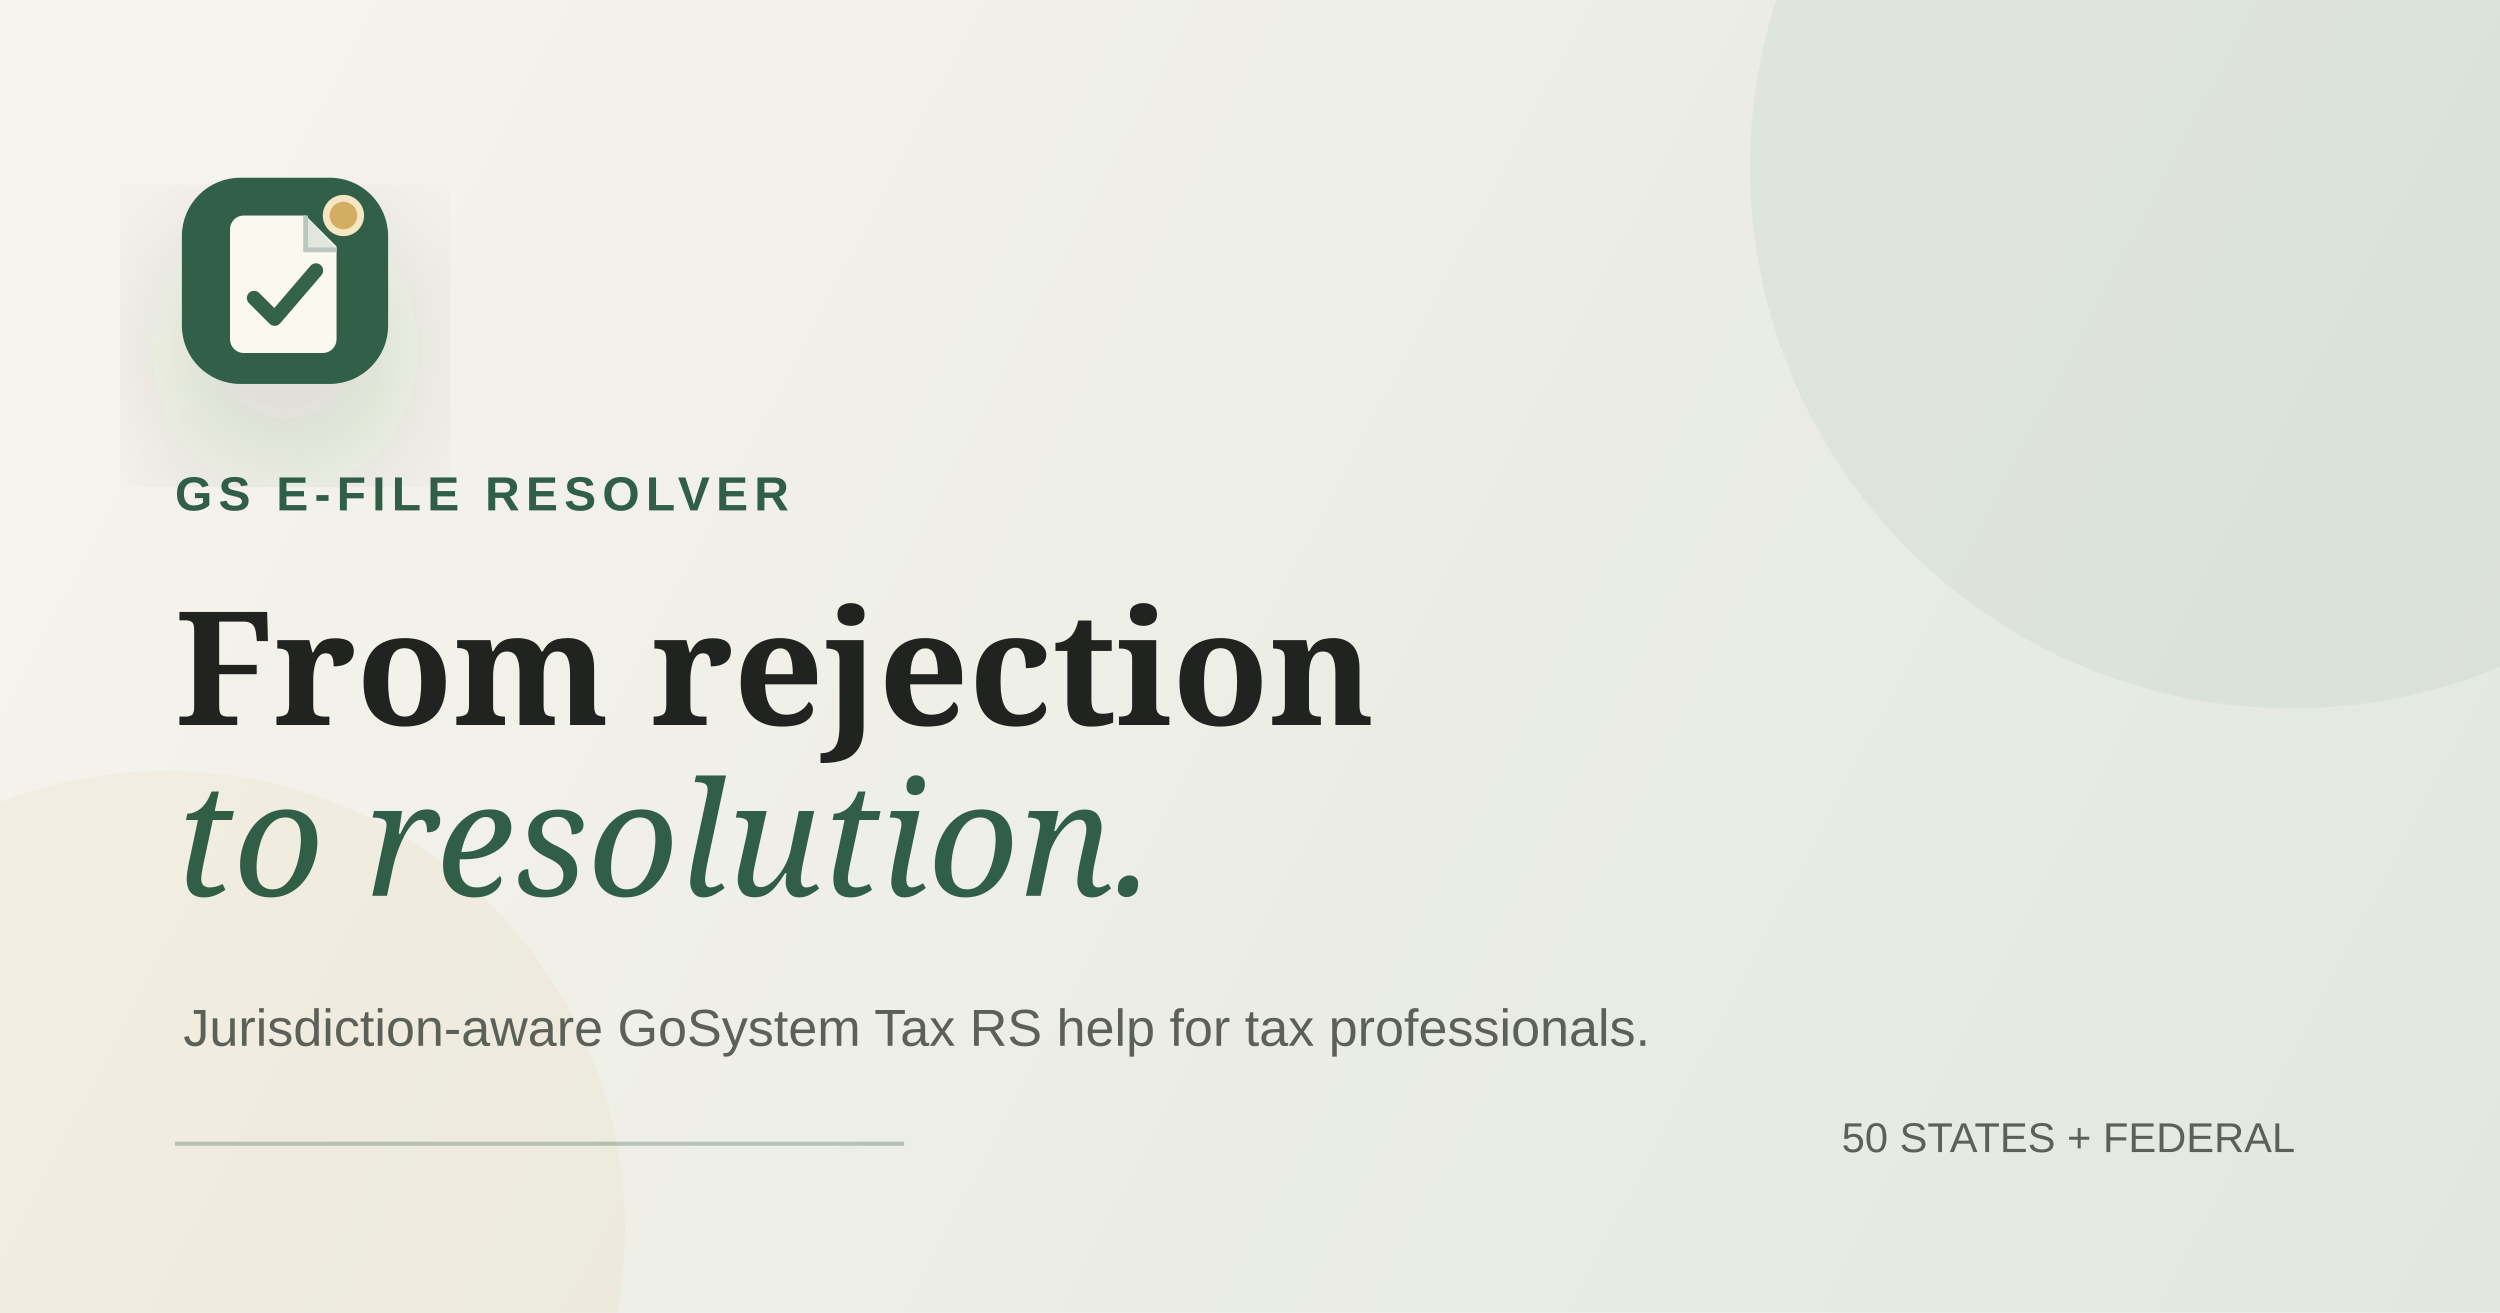
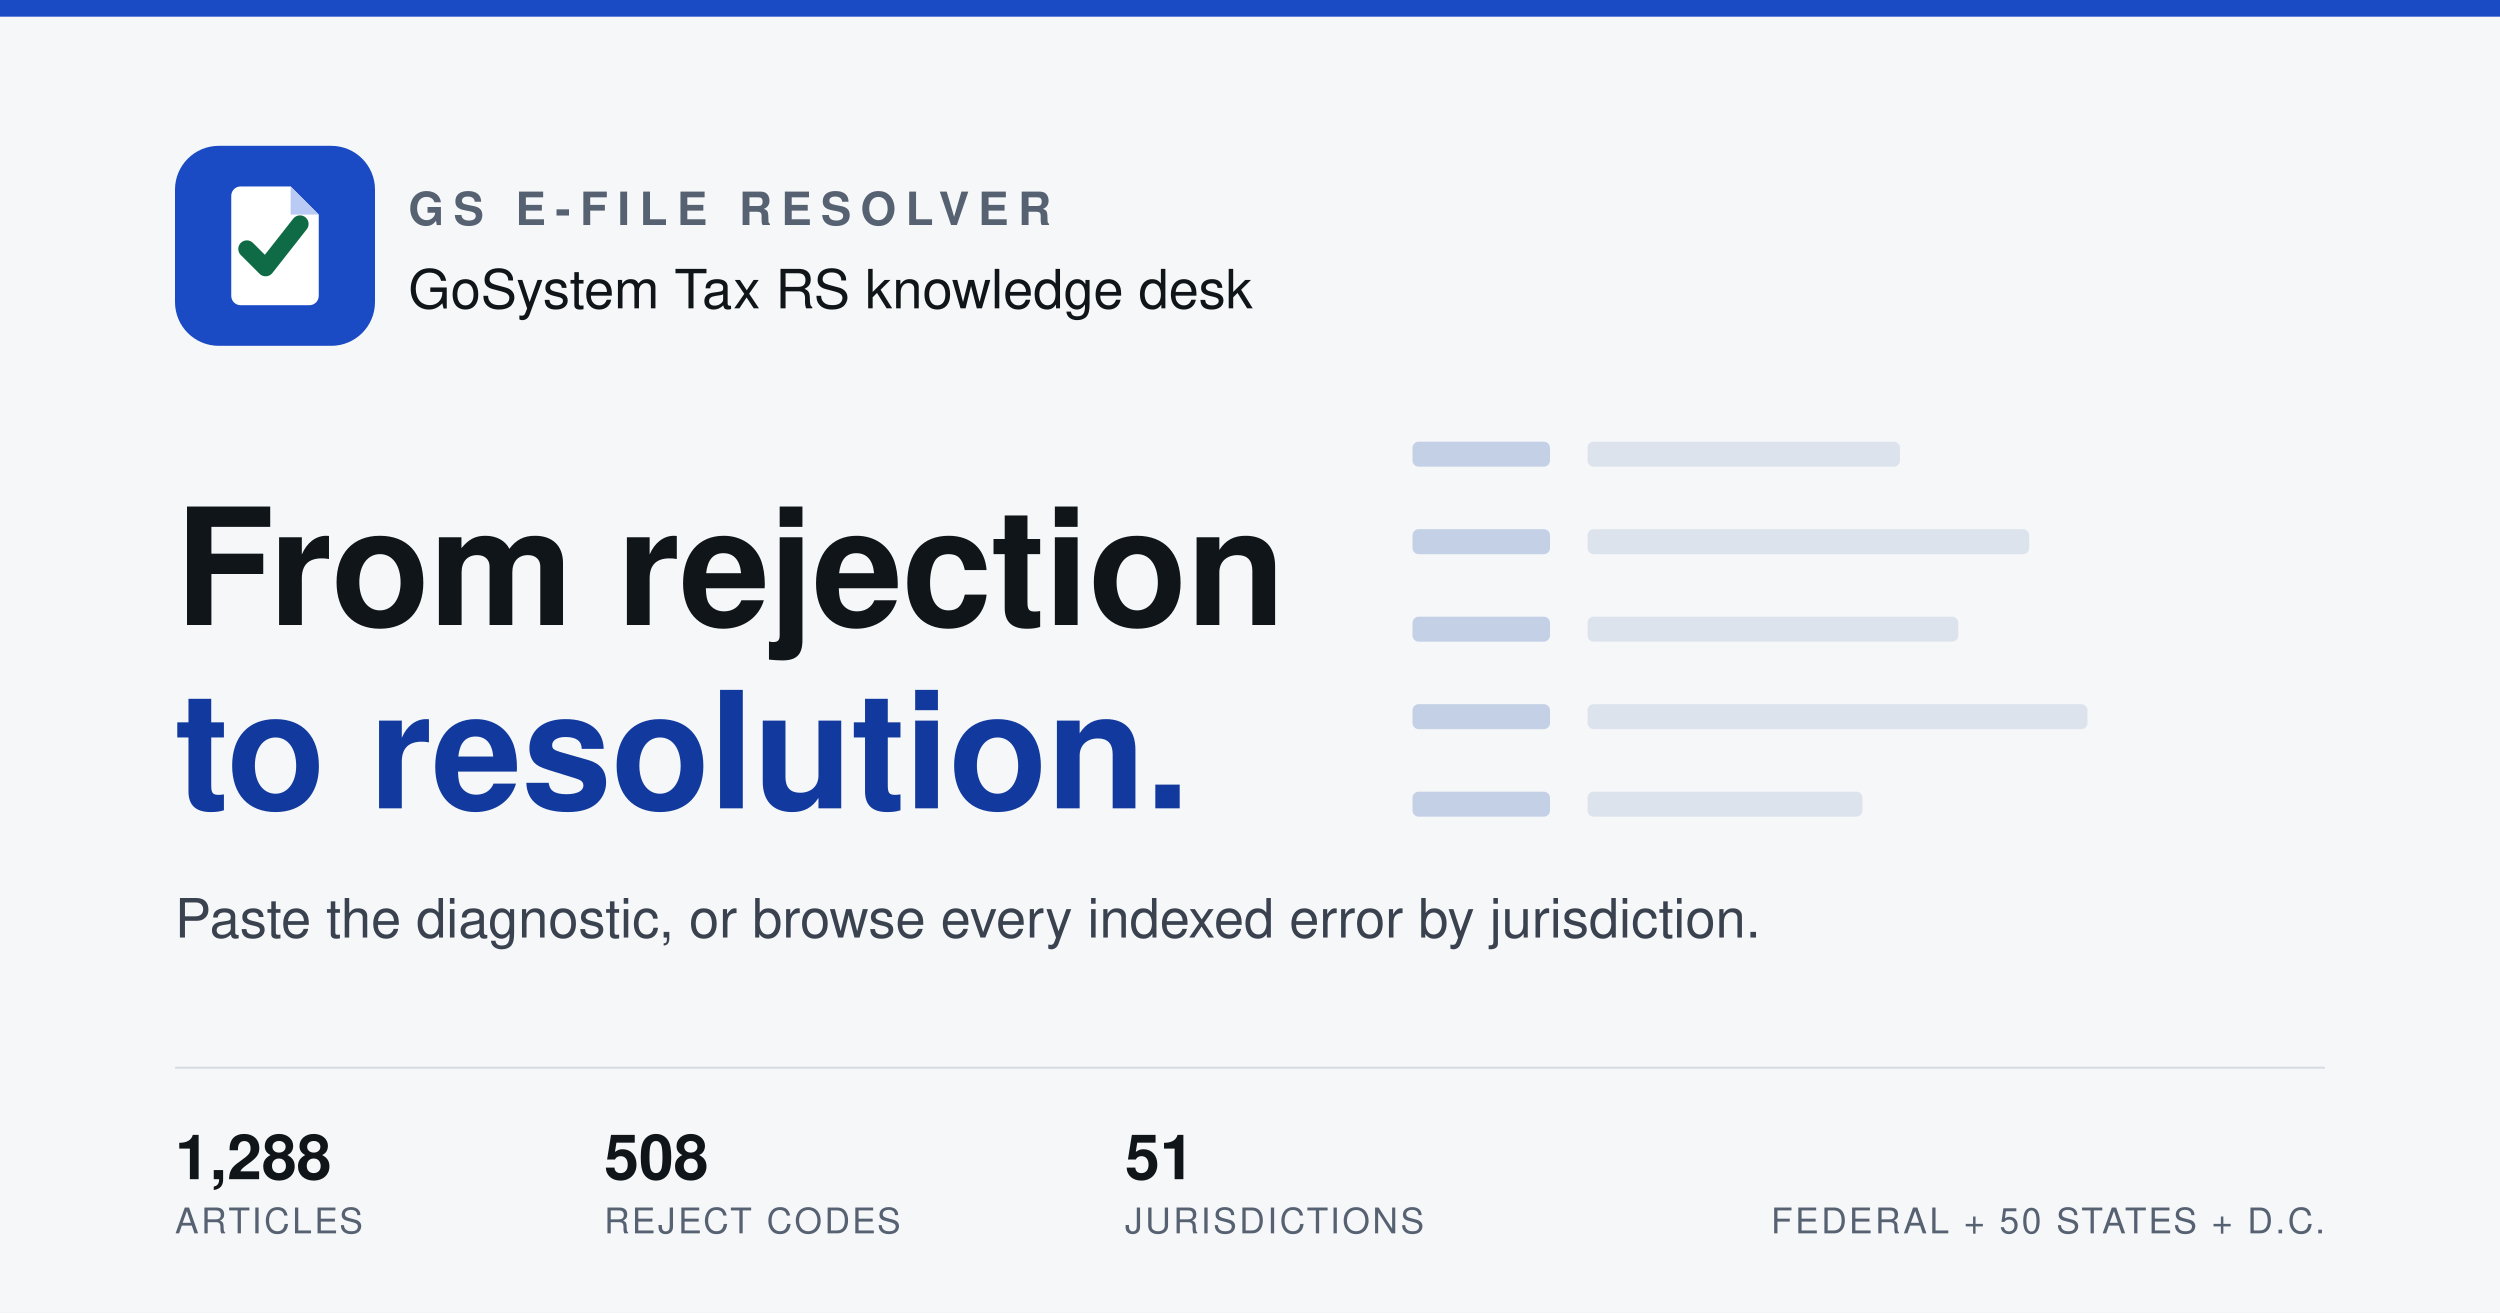
- <svg xmlns="http://www.w3.org/2000/svg" viewBox="0 0 1200 630">
-   <defs>
-     <linearGradient id="bg" x1="0" y1="0" x2="1200" y2="630" gradientUnits="userSpaceOnUse">
-       <stop stop-color="#f7f4ed" />
-       <stop offset="1" stop-color="#e2e8df" />
-     </linearGradient>
-     <filter id="s" x="-30%" y="-30%" width="160%" height="180%">
-       <feDropShadow dx="0" dy="20" stdDeviation="24" flood-color="#263a2e" flood-opacity=".18" />
-     </filter>
-   </defs>
-   <rect width="1200" height="630" fill="url(#bg)" />
-   <circle cx="1100" cy="80" r="260" fill="#315e47" opacity=".06" />
-   <circle cx="80" cy="590" r="220" fill="#d3ae62" opacity=".08" />
-   <g transform="translate(84 82) scale(1.65)" filter="url(#s)">
-     <rect x="2" y="2" width="60" height="60" rx="17" fill="#315e47" />
-     <path d="M20 13h18l9 9v27a4 4 0 0 1-4 4H20a4 4 0 0 1-4-4V17a4 4 0 0 1 4-4Z" fill="#fbf8ef" />
-     <path d="M38 13v10h9" fill="#dfe7df" stroke="#b9c7bc" stroke-width="1.4" />
-     <path d="m23 37 6 6 12-14" fill="none" stroke="#356349" stroke-width="4.2" stroke-linecap="round" stroke-linejoin="round" />
-     <circle cx="49" cy="13" r="5" fill="#d3ae62" stroke="#f5e7c4" stroke-width="2" />
+ <svg xmlns="http://www.w3.org/2000/svg" viewBox="0 0 1200 630" role="img" aria-labelledby="title">
+   <rect width="1200" height="630" fill="#f6f7f9" />
+   <rect width="1200" height="8" fill="#1a4bc4" />
+   <g fill="#dde3ec">
+     <rect x="762" y="212" width="150" height="12" rx="3" />
+     <rect x="762" y="254" width="212" height="12" rx="3" />
+     <rect x="762" y="296" width="178" height="12" rx="3" />
+     <rect x="762" y="338" width="240" height="12" rx="3" />
+     <rect x="762" y="380" width="132" height="12" rx="3" />
  </g>
-   <text x="84" y="245" fill="#315e47" font-family="Arial, sans-serif" font-size="23" font-weight="700" letter-spacing="3">GS E-FILE RESOLVER</text>
-   <text x="84" y="348" fill="#20231f" font-family="Georgia, serif" font-size="76" font-weight="600">From rejection</text>
-   <text x="84" y="430" fill="#315e47" font-family="Georgia, serif" font-size="76" font-style="italic">to resolution.</text>
-   <text x="88" y="502" fill="#5b6058" font-family="Arial, sans-serif" font-size="25">Jurisdiction-aware GoSystem Tax RS help for tax professionals.</text>
-   <rect x="84" y="548" width="350" height="2" fill="#315e47" opacity=".3" />
-   <text x="884" y="553" fill="#5b6058" font-family="Arial, sans-serif" font-size="20">50 STATES + FEDERAL</text>
+   <g fill="#c3d0e6">
+     <rect x="678" y="212" width="66" height="12" rx="3" />
+     <rect x="678" y="254" width="66" height="12" rx="3" />
+     <rect x="678" y="296" width="66" height="12" rx="3" />
+     <rect x="678" y="338" width="66" height="12" rx="3" />
+     <rect x="678" y="380" width="66" height="12" rx="3" />
+   </g>
+   <g transform="translate(84 70) scale(1.5)">
+     <rect width="64" height="64" rx="14" fill="#1a4bc4" />
+     <path d="M18 13h19l9 9v26a3 3 0 0 1-3 3H21a3 3 0 0 1-3-3V16a3 3 0 0 1 3-3Z" fill="#ffffff" />
+     <path d="M37 13v9h9Z" fill="#b9cbf5" />
+     <path d="M23 33l6 6 11-14" fill="none" stroke="#0f6b46" stroke-width="5.5" stroke-linecap="round" stroke-linejoin="round" />
+   </g>
+   <g font-family="Helvetica, Arial, sans-serif">
+     <text x="196" y="108" fill="#566171" font-size="22" font-weight="700" letter-spacing="4.5">GS E-FILE RESOLVER</text>
+     <text x="196" y="148" fill="#101519" font-size="26" font-weight="500">GoSystem Tax RS knowledge desk</text>
+     <text x="84" y="300" fill="#101519" font-size="78" font-weight="700" letter-spacing="-0.5">From rejection</text>
+     <text x="84" y="388" fill="#123a9e" font-size="78" font-weight="700" letter-spacing="-0.5">to resolution.</text>
+     <text x="84" y="450" fill="#39424e" font-size="26">Paste the diagnostic, or browse every indexed error by jurisdiction.</text>
+     <text x="84" y="566" fill="#101519" font-size="30" font-weight="700">1,288</text>
+     <text x="84" y="592" fill="#566171" font-size="17" letter-spacing="1.2">ARTICLES</text>
+     <text x="290" y="566" fill="#101519" font-size="30" font-weight="700">508</text>
+     <text x="290" y="592" fill="#566171" font-size="17" letter-spacing="1.2">REJECT CODES</text>
+     <text x="540" y="566" fill="#101519" font-size="30" font-weight="700">51</text>
+     <text x="540" y="592" fill="#566171" font-size="17" letter-spacing="1.2">JURISDICTIONS</text>
+     <text x="1116" y="592" fill="#566171" font-size="17" letter-spacing="1.2" text-anchor="end">FEDERAL + 50 STATES + D.C.</text>
+   </g>
+   <rect x="84" y="512" width="1032" height="1" fill="#d8dde5" />
</svg>
